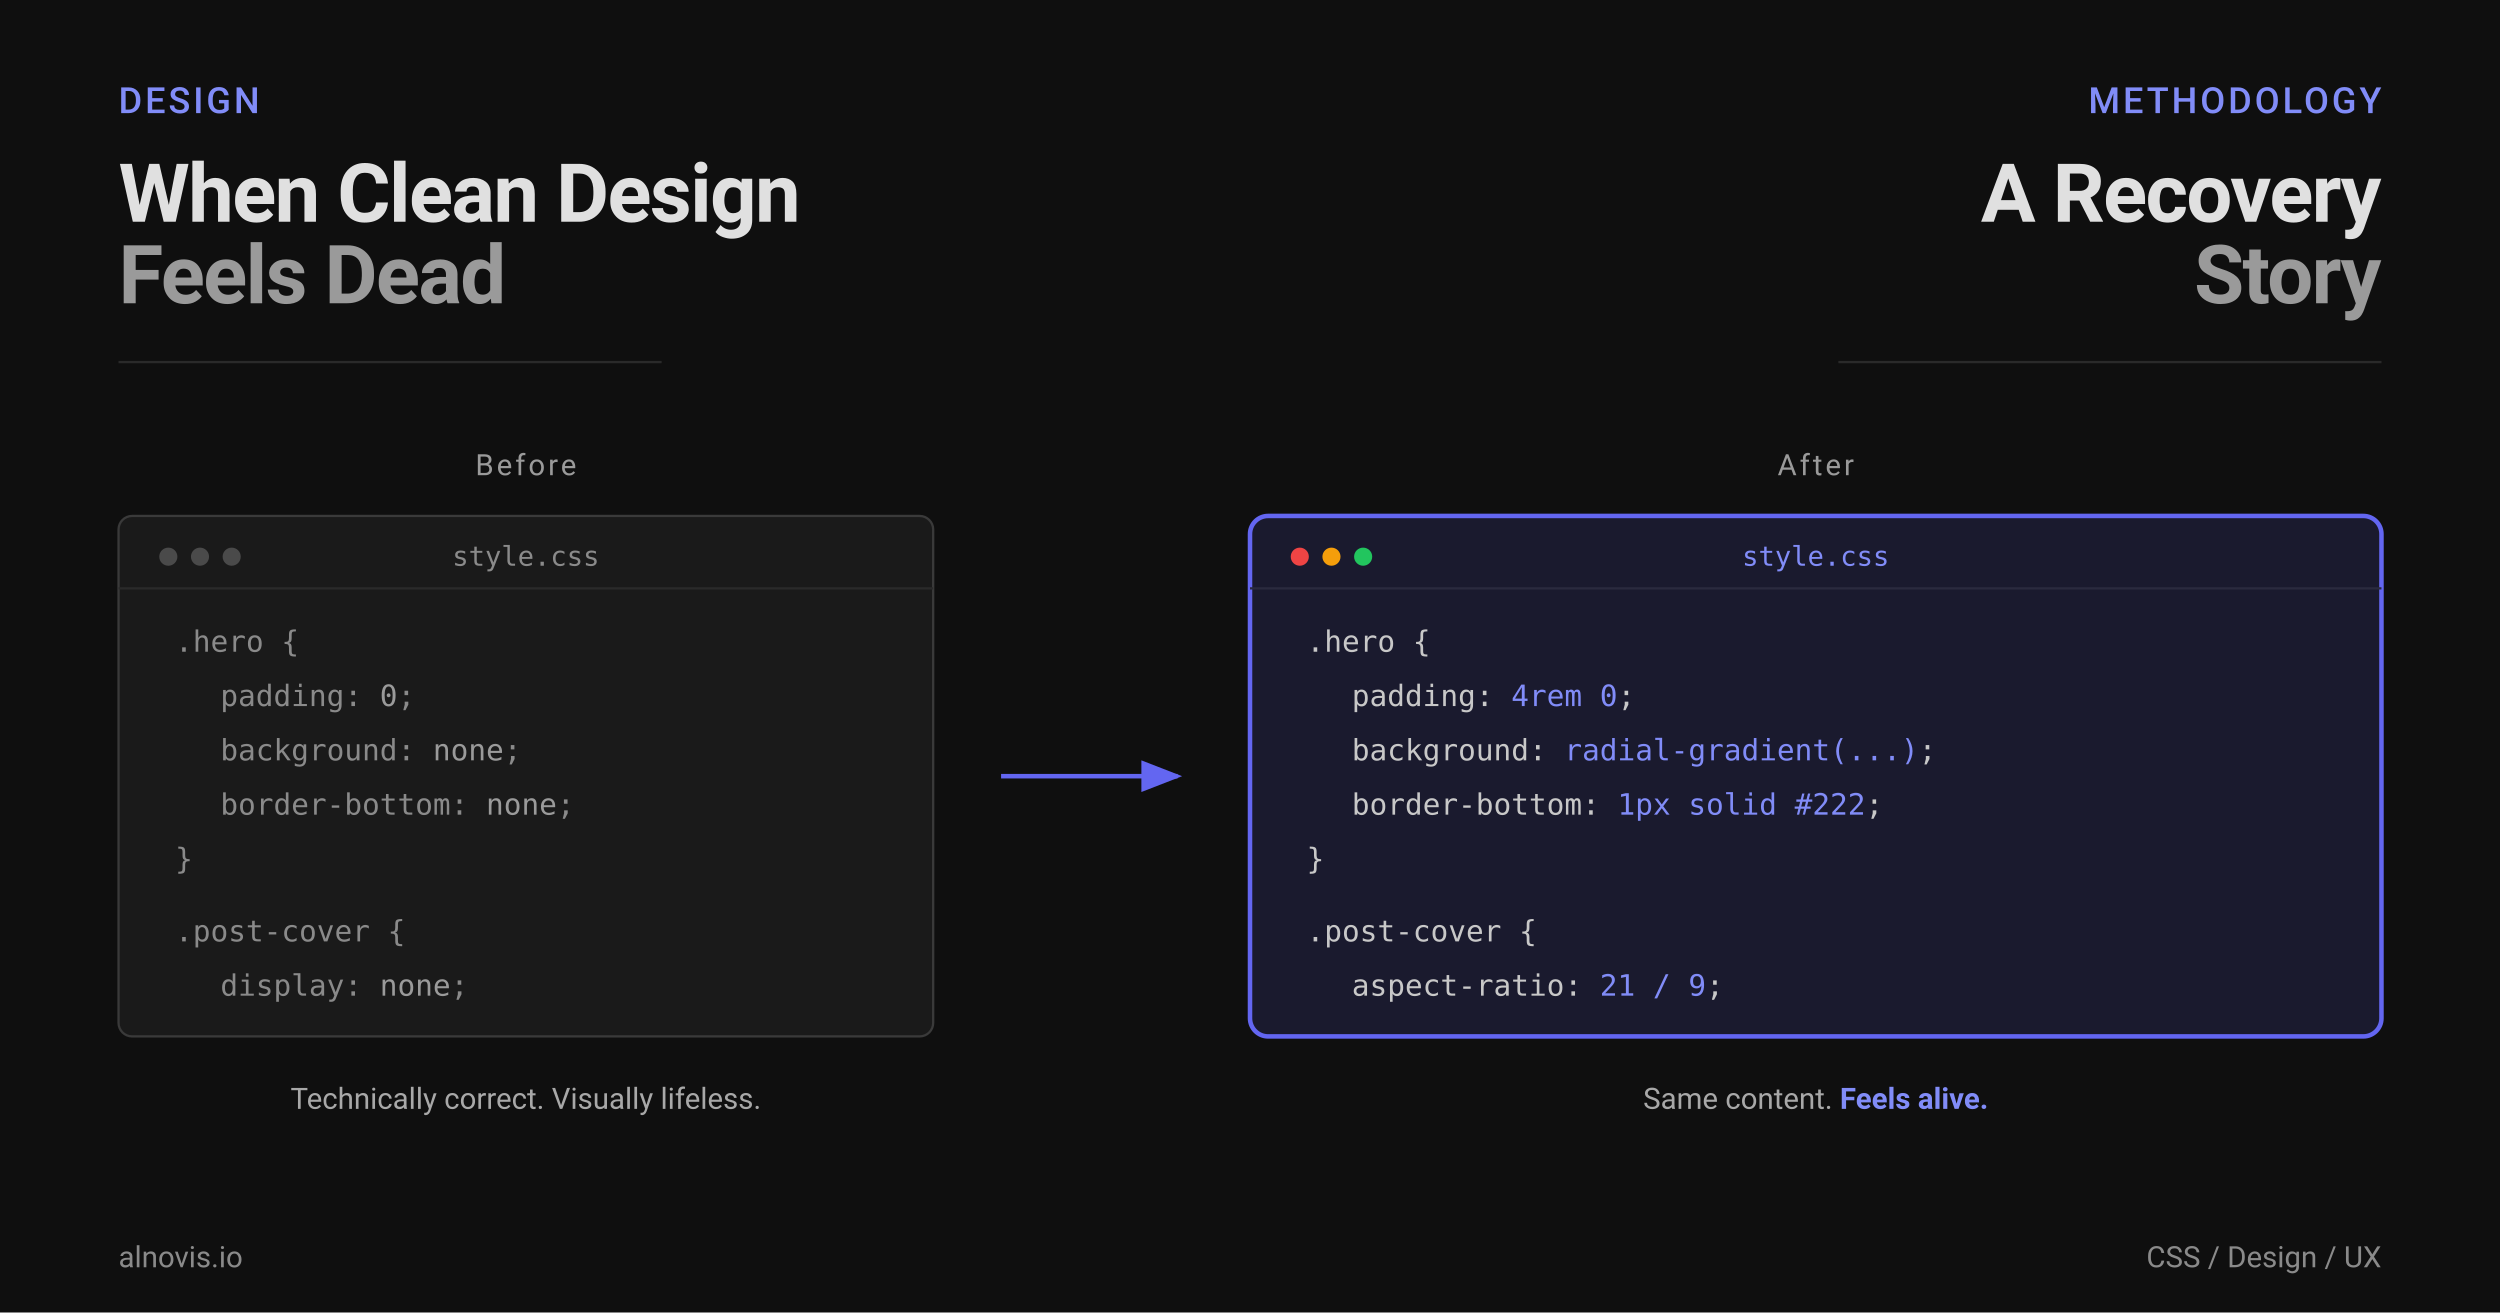
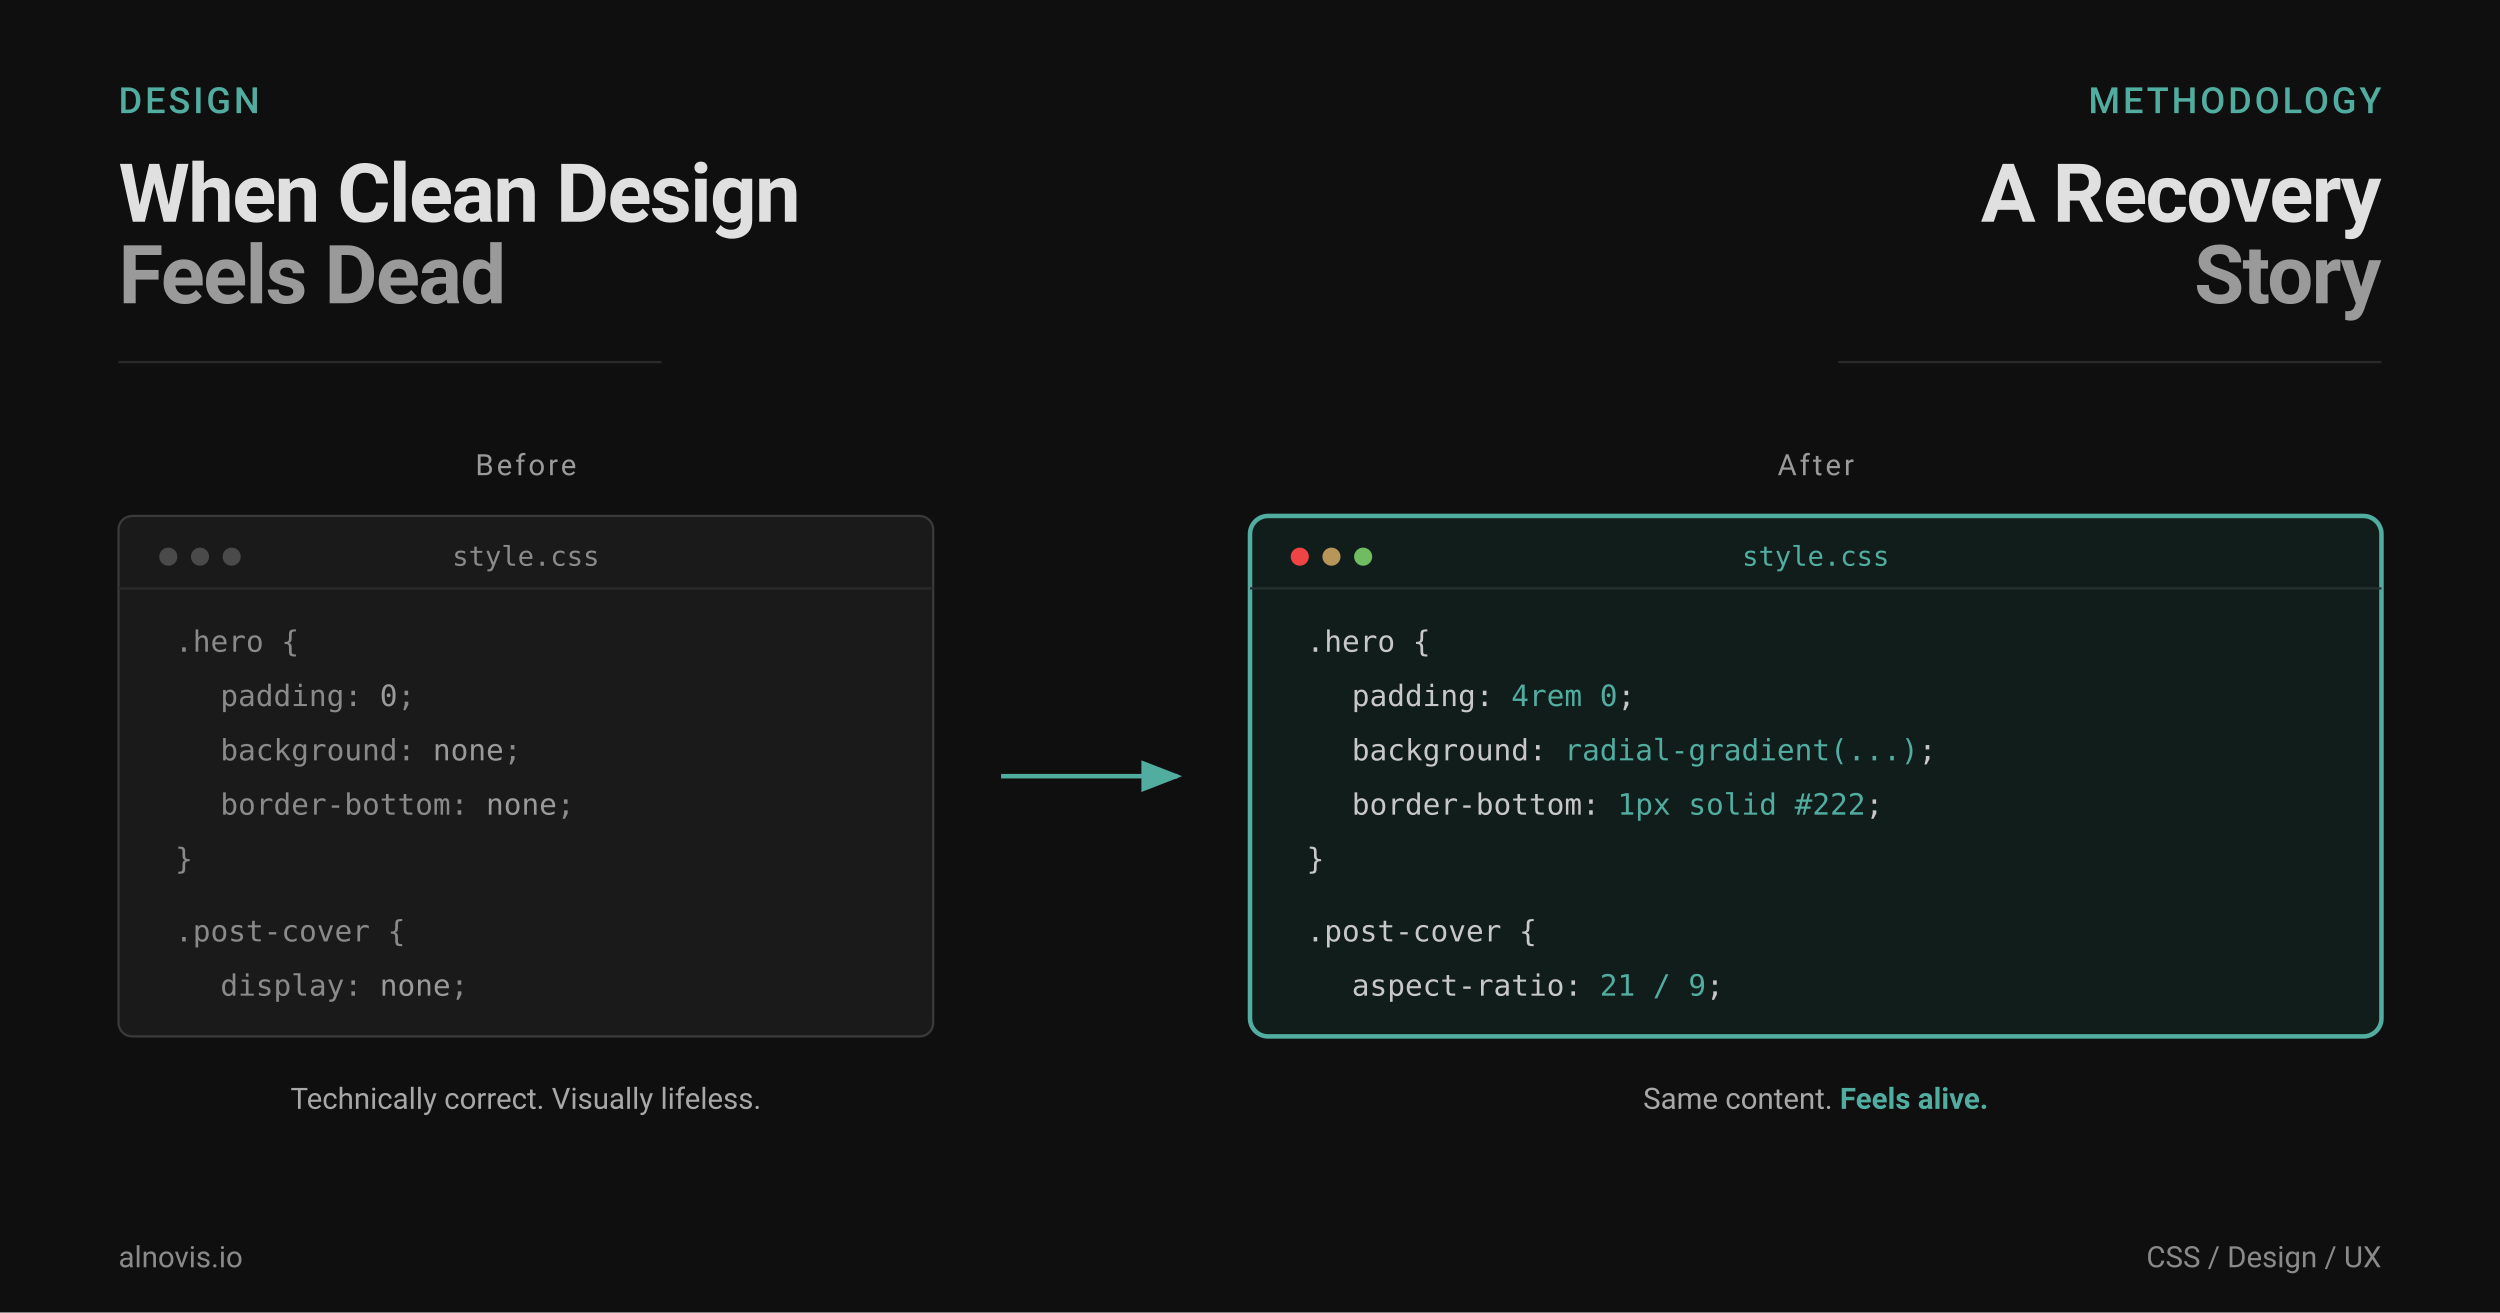
<svg xmlns="http://www.w3.org/2000/svg" width="1200" height="630" viewBox="75 50 1050 580">
  <style>
    text { font-family: -apple-system, BlinkMacSystemFont, "Segoe UI", Roboto, sans-serif; }
    .bg { fill: #0f0f0f; }
    .text { fill: #e0e0e0; }
    .mono { font-family: "SF Mono", "Fira Code", "Cascadia Code", monospace; }
    .title { font-size: 36px; font-weight: 600; letter-spacing: -0.02em; }
    .title2 { fill: #9a9a9a; }
-     .subtitle { font-size: 16px; fill: #818cf8; font-weight: 500; letter-spacing: 0.08em; }
+     .subtitle { font-size: 16px; fill: #52ada1; font-weight: 500; letter-spacing: 0.08em; }
    .label { font-size: 13px; fill: #9a9a9a; letter-spacing: 0.1em; text-transform: uppercase; }
    .sub { font-size: 13px; fill: #a8a8a8; }
-     .accent { fill: #818cf8; }
+     .accent { fill: #52ada1; }
    .line-v { stroke: #2a2a2a; stroke-width: 1; }
    .code-dead { fill: #1a1a1a; stroke: #3a3a3a; stroke-width: 1; }
-     .code-alive { fill: #1a1a2e; stroke: #6366f1; stroke-width: 2; }
+     .code-alive { fill: #111d1b; stroke: #52ada1; stroke-width: 2; }
    .dead { fill: #8a8a8a; }
    .dead-val { fill: #9a9a9a; }
    .alive { fill: #c8c8c8; }
-     .arrow { stroke: #6366f1; stroke-width: 2; fill: none; marker-end: url(#arrow); }
+     .arrow { stroke: #52ada1; stroke-width: 2; fill: none; marker-end: url(#arrow); }
    .footer { font-size: 13px; fill: #8a8a8a; }
  </style>
  <rect class="bg" width="1200" height="630" />
  <defs>
    <marker id="arrow" markerWidth="9" markerHeight="7" refX="8" refY="3.5" orient="auto">
-       <polygon points="0 0, 9 3.5, 0 7" fill="#6366f1" />
+       <polygon points="0 0, 9 3.5, 0 7" fill="#52ada1" />
    </marker>
  </defs>
  <text x="100" y="100" class="subtitle">DESIGN</text>
  <text x="100" y="148" class="text title">When Clean Design</text>
  <text x="100" y="184" class="text title title2">Feels Dead</text>
  <line x1="100" y1="210" x2="340" y2="210" class="line-v" />
  <text x="1100" y="100" text-anchor="end" class="subtitle">METHODOLOGY</text>
  <text x="1100" y="148" text-anchor="end" class="text title">A Recovery</text>
  <text x="1100" y="184" text-anchor="end" class="text title title2">Story</text>
  <line x1="860" y1="210" x2="1100" y2="210" class="line-v" />
  <text x="280" y="260" text-anchor="middle" class="label">Before</text>
  <rect x="100" y="278" width="360" height="230" rx="6" class="code-dead" />
  <circle cx="122" cy="296" r="4" fill="#4a4a4a" />
  <circle cx="136" cy="296" r="4" fill="#4a4a4a" />
  <circle cx="150" cy="296" r="4" fill="#4a4a4a" />
  <text x="280" y="300" text-anchor="middle" class="mono dead" style="font-size: 12px">style.css</text>
  <line x1="100" y1="310" x2="460" y2="310" style="stroke: #2a2a2a; stroke-width: 1" />
  <text x="125" y="338" class="mono dead" style="font-size: 13px">.hero {</text>
  <text x="145" y="362" class="mono dead" style="font-size: 13px">padding: <tspan class="dead-val">0</tspan>;</text>
  <text x="145" y="386" class="mono dead" style="font-size: 13px">background: <tspan class="dead-val">none</tspan>;</text>
  <text x="145" y="410" class="mono dead" style="font-size: 13px">border-bottom: <tspan class="dead-val">none</tspan>;</text>
  <text x="125" y="434" class="mono dead" style="font-size: 13px">}</text>
  <text x="125" y="466" class="mono dead" style="font-size: 13px">.post-cover {</text>
  <text x="145" y="490" class="mono dead" style="font-size: 13px">display: <tspan class="dead-val">none</tspan>;</text>
  <text x="280" y="540" text-anchor="middle" class="sub">Technically correct. Visually lifeless.</text>
  <line x1="490" y1="393" x2="568" y2="393" class="arrow" />
  <text x="850" y="260" text-anchor="middle" class="label">After</text>
  <rect x="600" y="278" width="500" height="230" rx="8" class="code-alive" />
  <circle cx="622" cy="296" r="4" fill="#ef4444" />
-   <circle cx="636" cy="296" r="4" fill="#f59e0b" />
-   <circle cx="650" cy="296" r="4" fill="#22c55e" />
+   <circle cx="636" cy="296" r="4" fill="#b89559" />
+   <circle cx="650" cy="296" r="4" fill="#6fbc61" />
  <text x="850" y="300" text-anchor="middle" class="mono accent" style="font-size: 12px">style.css</text>
-   <line x1="600" y1="310" x2="1100" y2="310" style="stroke: #2a2a3e; stroke-width: 1" />
+   <line x1="600" y1="310" x2="1100" y2="310" style="stroke: #24312f; stroke-width: 1" />
  <text x="625" y="338" class="mono alive" style="font-size: 13px">.hero {</text>
  <text x="645" y="362" class="mono alive" style="font-size: 13px">padding: <tspan class="accent">4rem 0</tspan>;</text>
  <text x="645" y="386" class="mono alive" style="font-size: 13px">background: <tspan class="accent">radial-gradient(...)</tspan>;</text>
  <text x="645" y="410" class="mono alive" style="font-size: 13px">border-bottom: <tspan class="accent">1px solid #222</tspan>;</text>
  <text x="625" y="434" class="mono alive" style="font-size: 13px">}</text>
  <text x="625" y="466" class="mono alive" style="font-size: 13px">.post-cover {</text>
  <text x="645" y="490" class="mono alive" style="font-size: 13px">aspect-ratio: <tspan class="accent">21 / 9</tspan>;</text>
  <text x="850" y="540" text-anchor="middle" class="sub">Same content. <tspan class="accent" style="font-weight: 600">Feels alive.</tspan>
  </text>
  <text x="100" y="610" class="footer">alnovis.io</text>
  <text x="1100" y="610" text-anchor="end" class="footer">CSS / Design / UX</text>
</svg>
